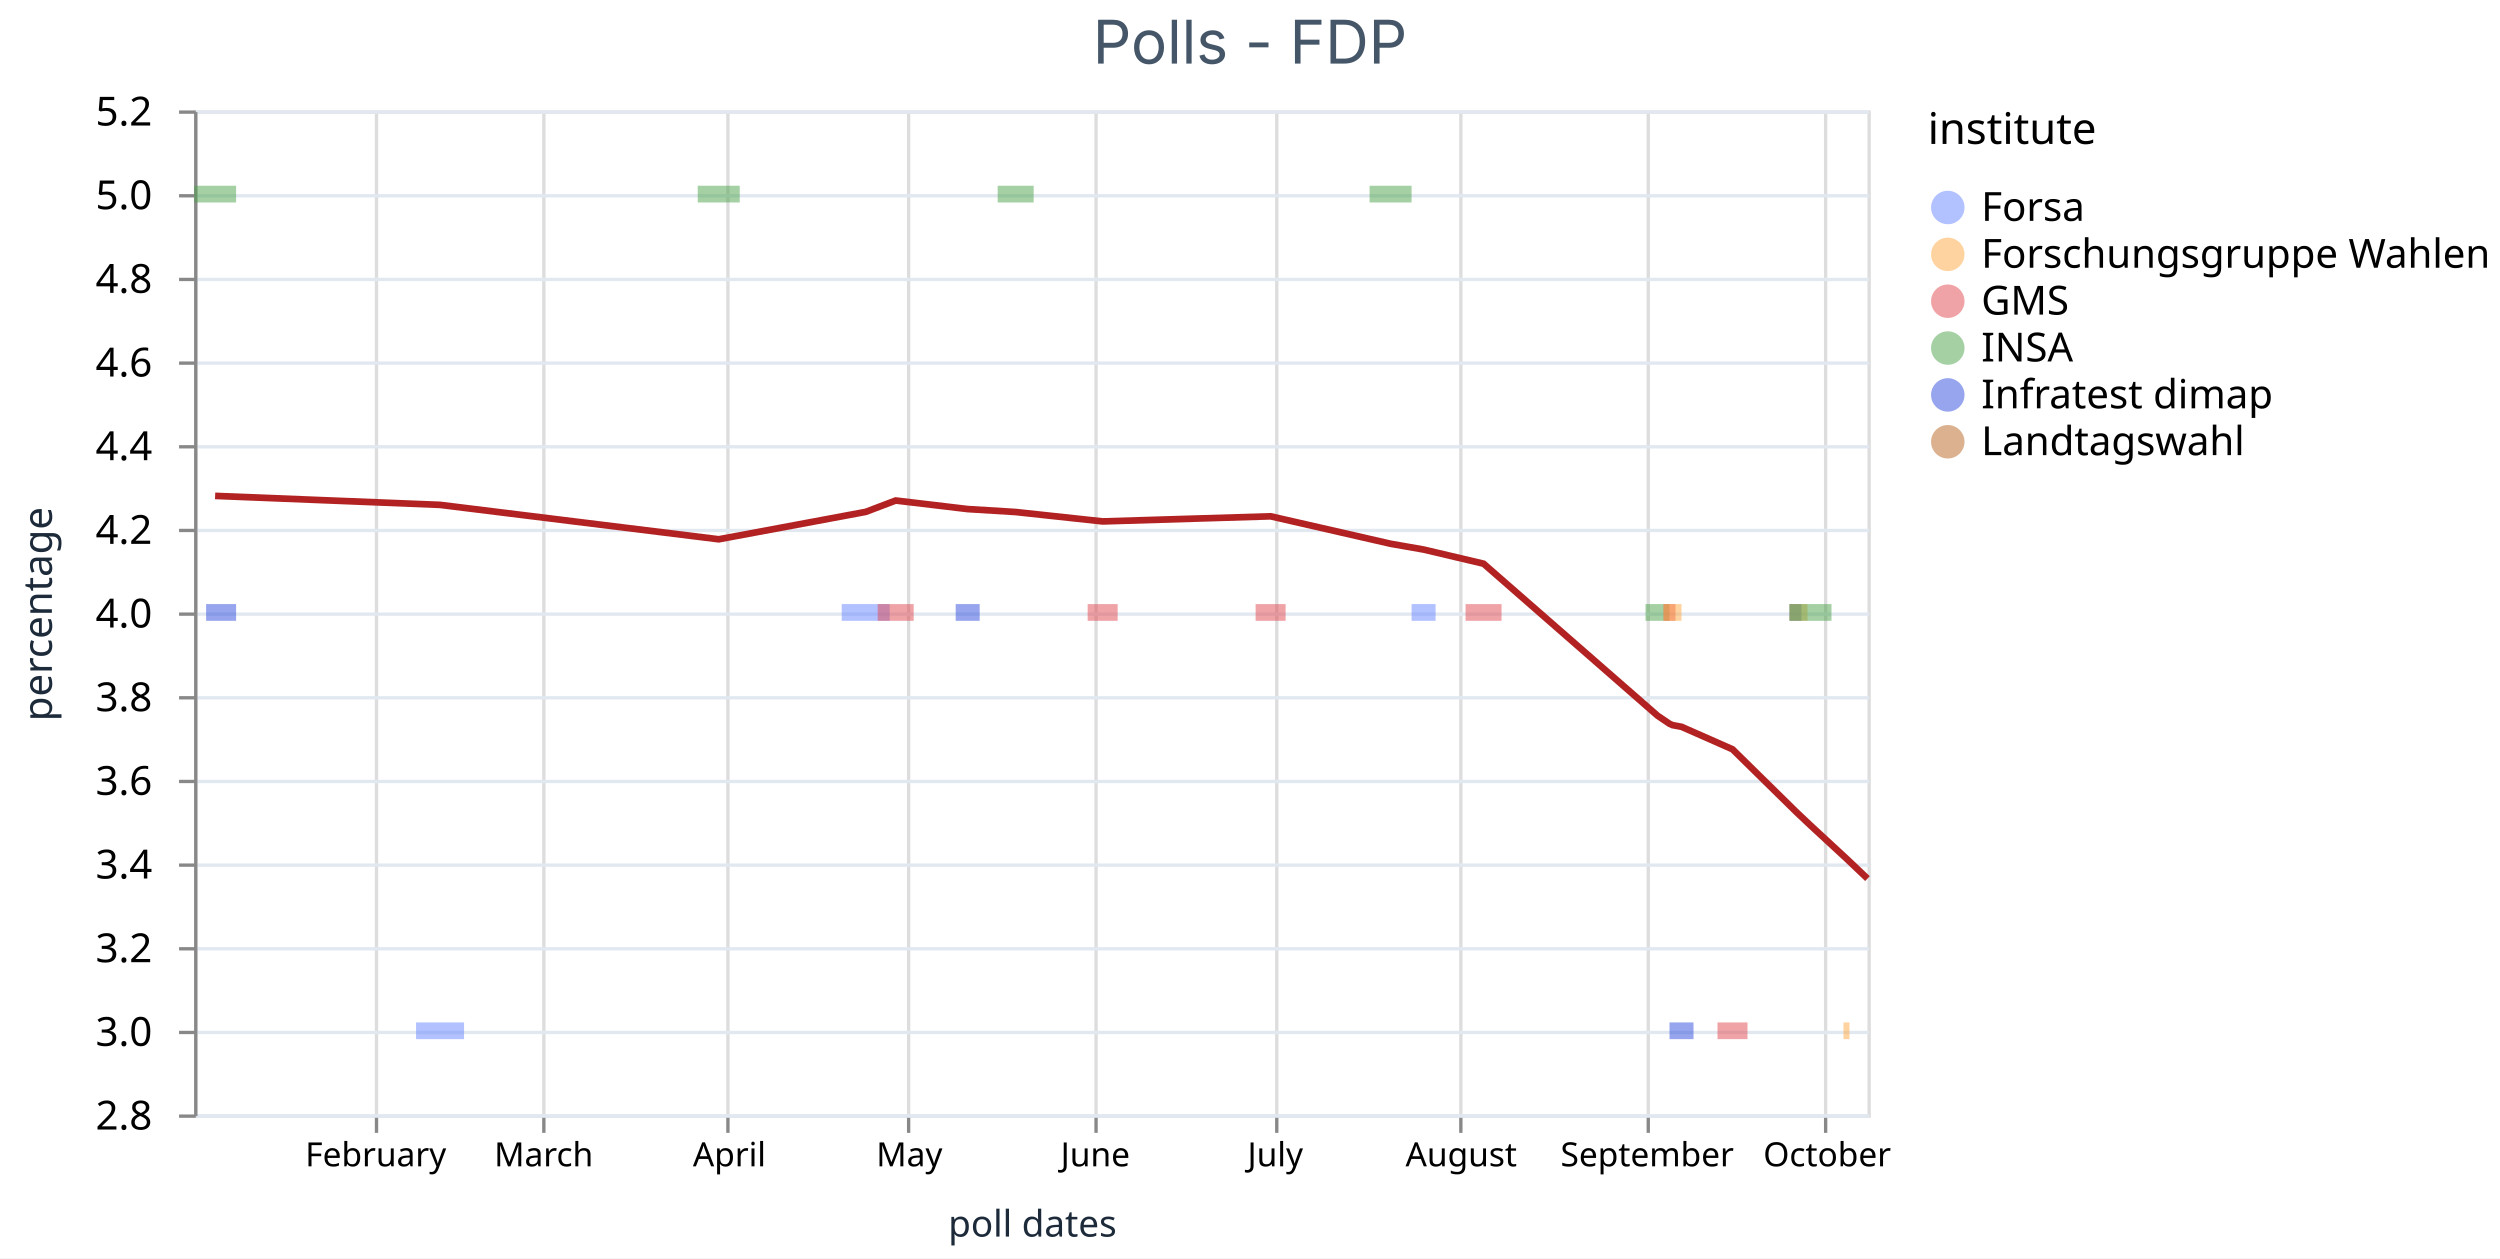
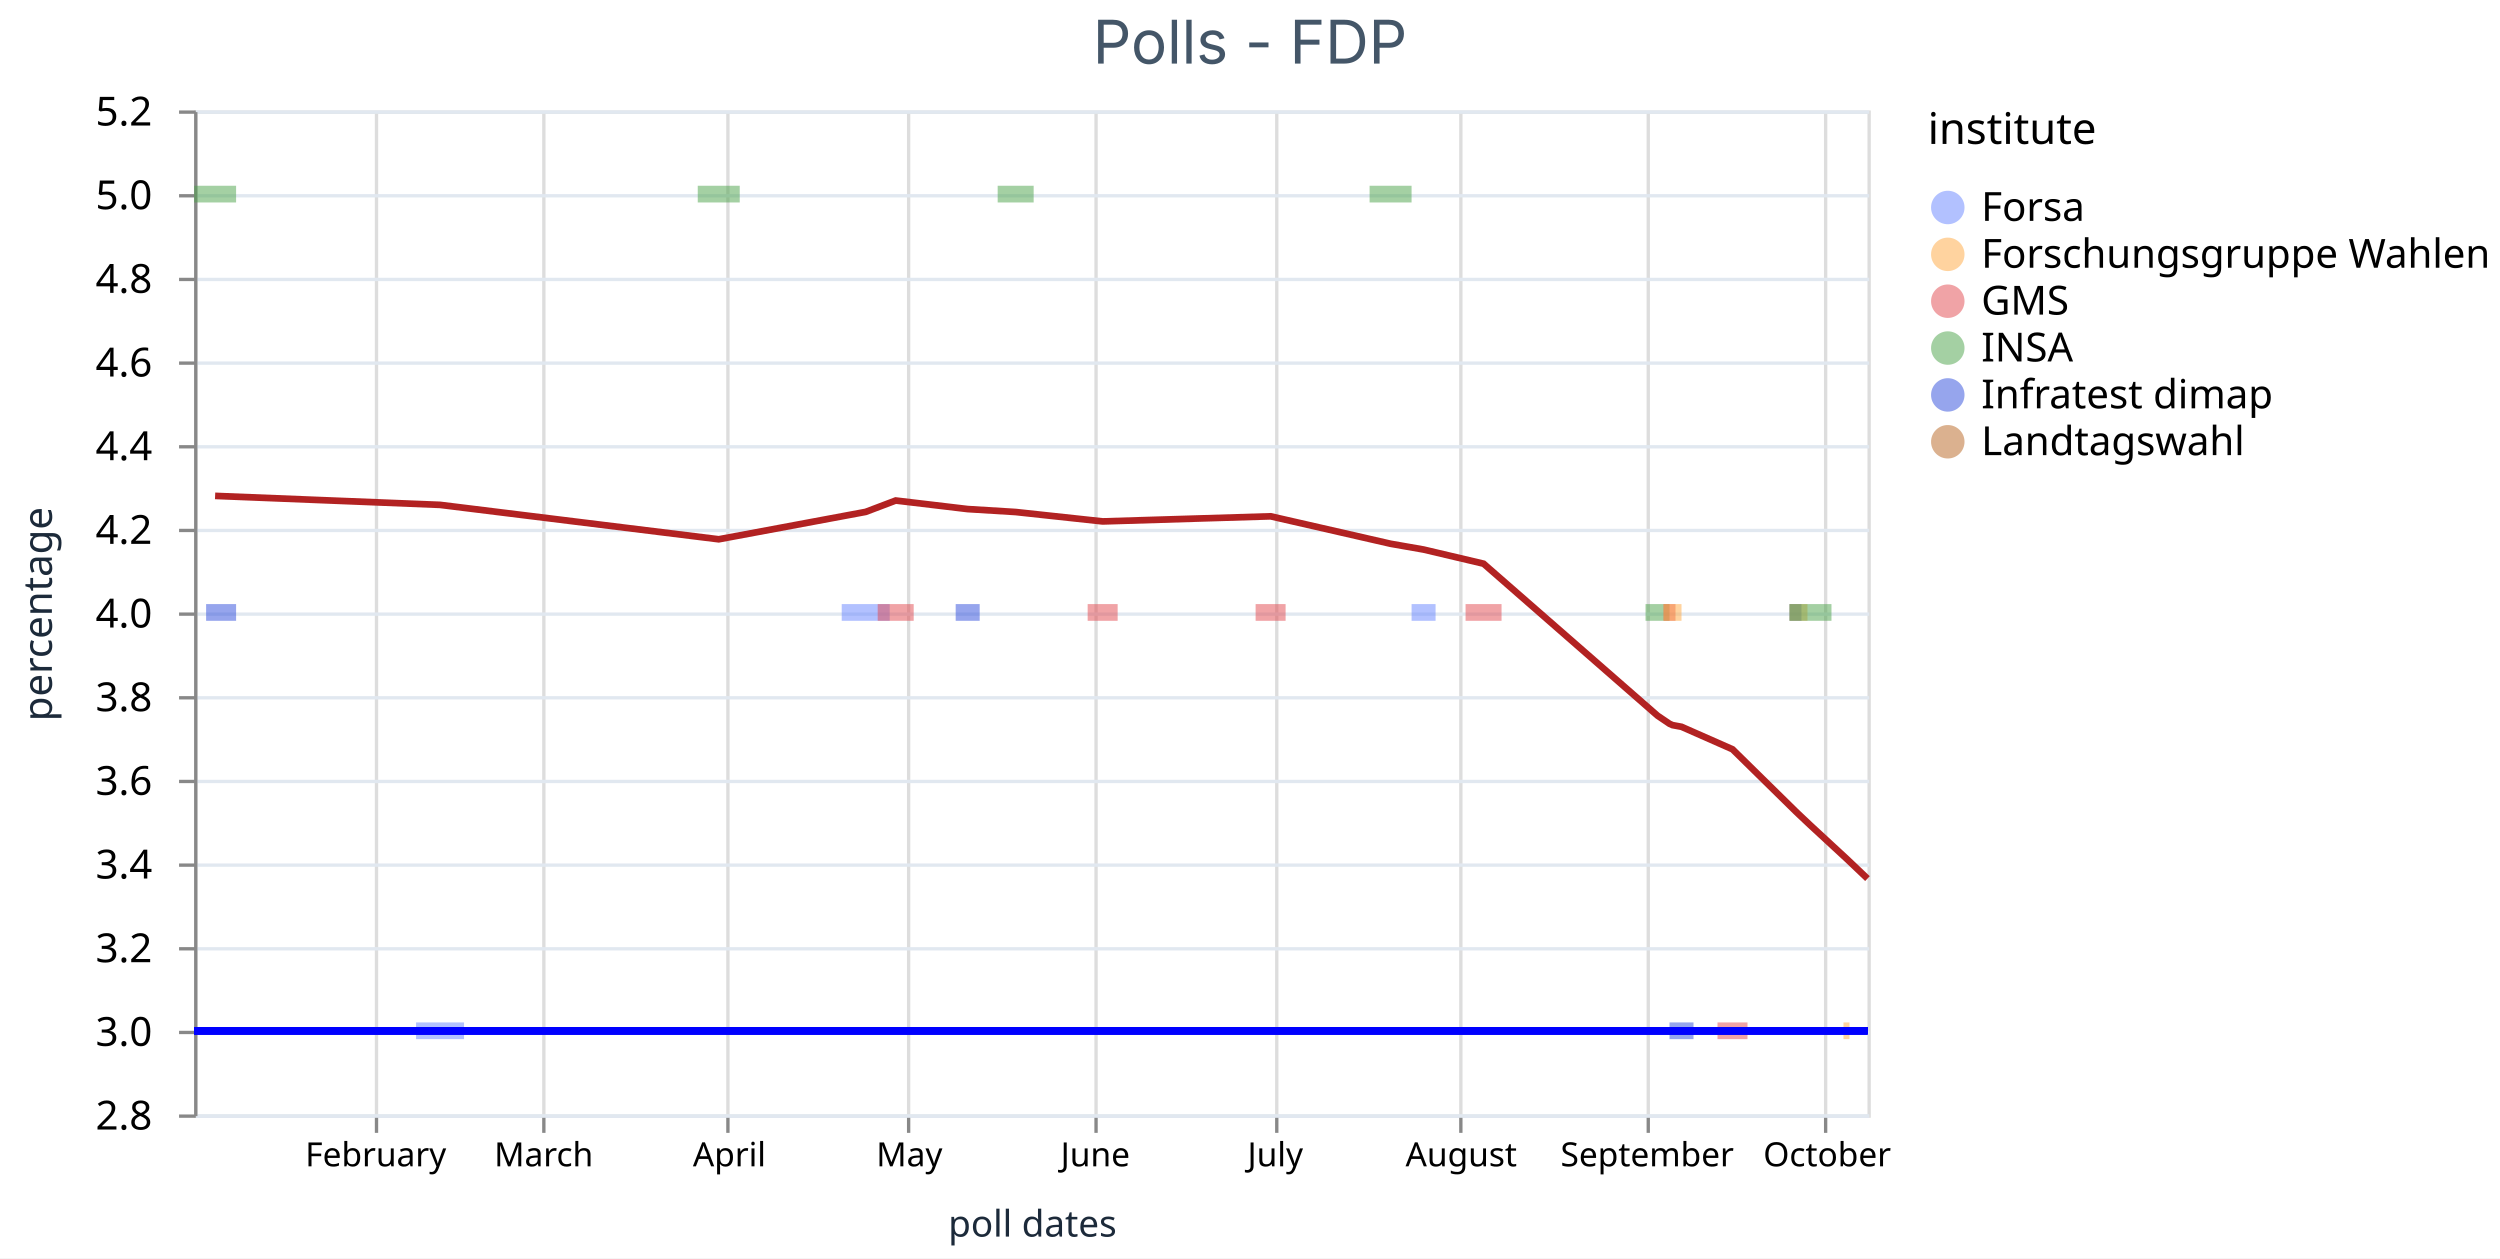
<svg xmlns="http://www.w3.org/2000/svg" version="1.1" class="marks" width="747" height="376" viewBox="0 0 747 376">
  <rect width="747" height="376" fill="#fff" />
  <g fill="none" stroke-miterlimit="10" transform="translate(58,33)">
    <g class="mark-group role-frame root" role="graphics-object" aria-roledescription="group mark container">
      <g transform="translate(0,0)">
        <path class="background" aria-hidden="true" d="M0.5,0.5h500v300h-500Z" stroke="#ddd" />
        <g>
          <g class="mark-group role-axis" aria-hidden="true">
            <g transform="translate(0.5,300.5)">
              <path class="background" aria-hidden="true" d="M0,0h0v0h0Z" pointer-events="none" />
              <g>
                <g class="mark-rule role-axis-grid" pointer-events="none">
                  <line transform="translate(54,-300)" x2="0" y2="300" stroke="#ddd" stroke-width="1" opacity="1" />
                  <line transform="translate(104,-300)" x2="0" y2="300" stroke="#ddd" stroke-width="1" opacity="1" />
                  <line transform="translate(159,-300)" x2="0" y2="300" stroke="#ddd" stroke-width="1" opacity="1" />
                  <line transform="translate(213,-300)" x2="0" y2="300" stroke="#ddd" stroke-width="1" opacity="1" />
                  <line transform="translate(269,-300)" x2="0" y2="300" stroke="#ddd" stroke-width="1" opacity="1" />
                  <line transform="translate(323,-300)" x2="0" y2="300" stroke="#ddd" stroke-width="1" opacity="1" />
                  <line transform="translate(378,-300)" x2="0" y2="300" stroke="#ddd" stroke-width="1" opacity="1" />
                  <line transform="translate(434,-300)" x2="0" y2="300" stroke="#ddd" stroke-width="1" opacity="1" />
                  <line transform="translate(487,-300)" x2="0" y2="300" stroke="#ddd" stroke-width="1" opacity="1" />
                </g>
              </g>
              <path class="foreground" aria-hidden="true" d="" pointer-events="none" display="none" />
            </g>
          </g>
          <g class="mark-group role-axis" aria-hidden="true">
            <g transform="translate(0.5,0.5)">
              <path class="background" aria-hidden="true" d="M0,0h0v0h0Z" pointer-events="none" />
              <g>
                <g class="mark-rule role-axis-grid" pointer-events="none">
                  <line transform="translate(0,300)" x2="500" y2="0" stroke="#e1e8f0" stroke-width="1" opacity="1" />
                  <line transform="translate(0,275)" x2="500" y2="0" stroke="#e1e8f0" stroke-width="1" opacity="1" />
                  <line transform="translate(0,250)" x2="500" y2="0" stroke="#e1e8f0" stroke-width="1" opacity="1" />
                  <line transform="translate(0,225)" x2="500" y2="0" stroke="#e1e8f0" stroke-width="1" opacity="1" />
                  <line transform="translate(0,200)" x2="500" y2="0" stroke="#e1e8f0" stroke-width="1" opacity="1" />
                  <line transform="translate(0,175)" x2="500" y2="0" stroke="#e1e8f0" stroke-width="1" opacity="1" />
                  <line transform="translate(0,150)" x2="500" y2="0" stroke="#e1e8f0" stroke-width="1" opacity="1" />
                  <line transform="translate(0,125)" x2="500" y2="0" stroke="#e1e8f0" stroke-width="1" opacity="1" />
                  <line transform="translate(0,100)" x2="500" y2="0" stroke="#e1e8f0" stroke-width="1" opacity="1" />
                  <line transform="translate(0,75)" x2="500" y2="0" stroke="#e1e8f0" stroke-width="1" opacity="1" />
                  <line transform="translate(0,50)" x2="500" y2="0" stroke="#e1e8f0" stroke-width="1" opacity="1" />
                  <line transform="translate(0,25)" x2="500" y2="0" stroke="#e1e8f0" stroke-width="1" opacity="1" />
                  <line transform="translate(0,0)" x2="500" y2="0" stroke="#e1e8f0" stroke-width="1" opacity="1" />
                </g>
              </g>
              <path class="foreground" aria-hidden="true" d="" pointer-events="none" display="none" />
            </g>
          </g>
-           <g class="mark-group role-axis" role="graphics-symbol" aria-roledescription="axis" aria-label="X-axis titled 'poll dates' for a time scale with values from Monday, 02 January 2023, 12:00:01 AM to Sunday, 08 October 2023, 12:00:01 AM">
+           <g class="mark-group role-axis" role="graphics-symbol" aria-roledescription="axis" aria-label="X-axis titled 'poll dates' for a time scale with values from Monday, 02 January 2023, 12:00:00 AM to Sunday, 08 October 2023, 12:00:00 AM">
            <g transform="translate(0.5,300.5)">
              <path class="background" aria-hidden="true" d="M0,0h0v0h0Z" pointer-events="none" />
              <g>
                <g class="mark-rule role-axis-tick" pointer-events="none">
                  <line transform="translate(54,0)" x2="0" y2="5" stroke="#888" stroke-width="1" opacity="1" />
                  <line transform="translate(104,0)" x2="0" y2="5" stroke="#888" stroke-width="1" opacity="1" />
                  <line transform="translate(159,0)" x2="0" y2="5" stroke="#888" stroke-width="1" opacity="1" />
                  <line transform="translate(213,0)" x2="0" y2="5" stroke="#888" stroke-width="1" opacity="1" />
                  <line transform="translate(269,0)" x2="0" y2="5" stroke="#888" stroke-width="1" opacity="1" />
                  <line transform="translate(323,0)" x2="0" y2="5" stroke="#888" stroke-width="1" opacity="1" />
                  <line transform="translate(378,0)" x2="0" y2="5" stroke="#888" stroke-width="1" opacity="1" />
                  <line transform="translate(434,0)" x2="0" y2="5" stroke="#888" stroke-width="1" opacity="1" />
                  <line transform="translate(487,0)" x2="0" y2="5" stroke="#888" stroke-width="1" opacity="1" />
                </g>
                <g class="mark-text role-axis-label" pointer-events="none">
-                   <text text-anchor="middle" transform="translate(53.77145,15)" font-family="sans-serif" font-size="10px" fill="#000" opacity="1">February</text>
+                   <text text-anchor="middle" transform="translate(53.77147,15)" font-family="sans-serif" font-size="10px" fill="#000" opacity="1">February</text>
                  <text text-anchor="middle" transform="translate(103.9582,15)" font-family="sans-serif" font-size="10px" fill="#000" opacity="1">March</text>
                  <text text-anchor="middle" transform="translate(159.4473,15)" font-family="sans-serif" font-size="10px" fill="#000" opacity="1">April</text>
                  <text text-anchor="middle" transform="translate(213.2188,15)" font-family="sans-serif" font-size="10px" fill="#000" opacity="1">May</text>
                  <text text-anchor="middle" transform="translate(268.7827,15)" font-family="sans-serif" font-size="10px" fill="#000" opacity="1">June</text>
                  <text text-anchor="middle" transform="translate(322.5541,15)" font-family="sans-serif" font-size="10px" fill="#000" opacity="1">July</text>
                  <text text-anchor="middle" transform="translate(378.118,15)" font-family="sans-serif" font-size="10px" fill="#000" opacity="1">August</text>
-                   <text text-anchor="middle" transform="translate(433.6818,15)" font-family="sans-serif" font-size="10px" fill="#000" opacity="1">September</text>
+                   <text text-anchor="middle" transform="translate(433.6819,15)" font-family="sans-serif" font-size="10px" fill="#000" opacity="1">September</text>
                  <text text-anchor="middle" transform="translate(487.4533,15)" font-family="sans-serif" font-size="10px" fill="#000" opacity="1">October</text>
                </g>
                <g class="mark-rule role-axis-domain" pointer-events="none">
                  <line transform="translate(0,0)" x2="500" y2="0" stroke="#e1e8f0" stroke-width="1" opacity="1" />
                </g>
                <g class="mark-text role-axis-title" pointer-events="none">
                  <text text-anchor="middle" transform="translate(250,36)" font-family="sans-serif" font-size="11px" font-weight="400" fill="#1c2a3a" opacity="1">poll dates</text>
                </g>
              </g>
              <path class="foreground" aria-hidden="true" d="" pointer-events="none" display="none" />
            </g>
          </g>
          <g class="mark-group role-axis" role="graphics-symbol" aria-roledescription="axis" aria-label="Y-axis titled 'percentage' for a linear scale with values from 2.8 to 5.2">
            <g transform="translate(0.5,0.5)">
              <path class="background" aria-hidden="true" d="M0,0h0v0h0Z" pointer-events="none" />
              <g>
                <g class="mark-rule role-axis-tick" pointer-events="none">
                  <line transform="translate(0,300)" x2="-5" y2="0" stroke="#888" stroke-width="1" opacity="1" />
                  <line transform="translate(0,275)" x2="-5" y2="0" stroke="#888" stroke-width="1" opacity="1" />
                  <line transform="translate(0,250)" x2="-5" y2="0" stroke="#888" stroke-width="1" opacity="1" />
                  <line transform="translate(0,225)" x2="-5" y2="0" stroke="#888" stroke-width="1" opacity="1" />
                  <line transform="translate(0,200)" x2="-5" y2="0" stroke="#888" stroke-width="1" opacity="1" />
                  <line transform="translate(0,175)" x2="-5" y2="0" stroke="#888" stroke-width="1" opacity="1" />
                  <line transform="translate(0,150)" x2="-5" y2="0" stroke="#888" stroke-width="1" opacity="1" />
                  <line transform="translate(0,125)" x2="-5" y2="0" stroke="#888" stroke-width="1" opacity="1" />
                  <line transform="translate(0,100)" x2="-5" y2="0" stroke="#888" stroke-width="1" opacity="1" />
                  <line transform="translate(0,75)" x2="-5" y2="0" stroke="#888" stroke-width="1" opacity="1" />
                  <line transform="translate(0,50)" x2="-5" y2="0" stroke="#888" stroke-width="1" opacity="1" />
                  <line transform="translate(0,25)" x2="-5" y2="0" stroke="#888" stroke-width="1" opacity="1" />
                  <line transform="translate(0,0)" x2="-5" y2="0" stroke="#888" stroke-width="1" opacity="1" />
                </g>
                <g class="mark-text role-axis-label" pointer-events="none">
                  <text text-anchor="end" transform="translate(-13,304)" font-family="sans-serif" font-size="12px" fill="#000" opacity="1">2.8</text>
                  <text text-anchor="end" transform="translate(-13,279)" font-family="sans-serif" font-size="12px" fill="#000" opacity="1">3.0</text>
                  <text text-anchor="end" transform="translate(-13,254)" font-family="sans-serif" font-size="12px" fill="#000" opacity="1">3.2</text>
                  <text text-anchor="end" transform="translate(-13,229)" font-family="sans-serif" font-size="12px" fill="#000" opacity="1">3.4</text>
                  <text text-anchor="end" transform="translate(-13,204)" font-family="sans-serif" font-size="12px" fill="#000" opacity="1">3.6</text>
                  <text text-anchor="end" transform="translate(-13,179)" font-family="sans-serif" font-size="12px" fill="#000" opacity="1">3.8</text>
                  <text text-anchor="end" transform="translate(-13,154)" font-family="sans-serif" font-size="12px" fill="#000" opacity="1">4.0</text>
                  <text text-anchor="end" transform="translate(-13,129)" font-family="sans-serif" font-size="12px" fill="#000" opacity="1">4.2</text>
                  <text text-anchor="end" transform="translate(-13,104)" font-family="sans-serif" font-size="12px" fill="#000" opacity="1">4.4</text>
                  <text text-anchor="end" transform="translate(-13,79)" font-family="sans-serif" font-size="12px" fill="#000" opacity="1">4.6</text>
                  <text text-anchor="end" transform="translate(-13,54)" font-family="sans-serif" font-size="12px" fill="#000" opacity="1">4.8</text>
                  <text text-anchor="end" transform="translate(-13,29)" font-family="sans-serif" font-size="12px" fill="#000" opacity="1">5.0</text>
                  <text text-anchor="end" transform="translate(-13,4)" font-family="sans-serif" font-size="12px" fill="#000" opacity="1">5.2</text>
                </g>
                <g class="mark-rule role-axis-domain" pointer-events="none">
                  <line transform="translate(0,300)" x2="0" y2="-300" stroke="#888" stroke-width="1" opacity="1" />
                </g>
                <g class="mark-text role-axis-title" pointer-events="none">
                  <text text-anchor="middle" transform="translate(-40,150) rotate(-90) translate(0,-3)" font-family="sans-serif" font-size="12px" font-weight="400" fill="#1c2a3a" opacity="1">percentage</text>
                </g>
              </g>
              <path class="foreground" aria-hidden="true" d="" pointer-events="none" display="none" />
            </g>
          </g>
          <g class="mark-rect role-mark layer_0_marks" role="graphics-object" aria-roledescription="rect mark container">
            <path aria-label="poll dates: Jan 02, 2023; percentage: 5; end_date: Jan 09, 2023; institute: INSA" role="graphics-symbol" aria-roledescription="bar" d="M0,22.5h12.547v5h-12.547Z" fill="#4aa148" opacity="0.5" />
            <path aria-label="poll dates: Jan 04, 2023; percentage: 4; end_date: Jan 09, 2023; institute: Infratest dimap" role="graphics-symbol" aria-roledescription="bar" d="M3.585,147.5h8.962v5h-8.962Z" fill="#2d4cdb" opacity="0.5" />
            <path aria-label="poll dates: Feb 08, 2023; percentage: 3; end_date: Feb 16, 2023; institute: Forsa" role="graphics-symbol" aria-roledescription="bar" d="M66.318,272.5h14.339v5h-14.339Z" fill="#6583ff" opacity="0.5" />
            <path aria-label="poll dates: Mar 27, 2023; percentage: 5; end_date: Apr 03, 2023; institute: INSA" role="graphics-symbol" aria-roledescription="bar" d="M150.485,22.5h12.547v5h-12.547Z" fill="#4aa148" opacity="0.5" />
            <path aria-label="poll dates: Apr 20, 2023; percentage: 4; end_date: Apr 28, 2023; institute: Forsa" role="graphics-symbol" aria-roledescription="bar" d="M193.503,147.5h14.339v5h-14.339Z" fill="#6583ff" opacity="0.5" />
            <path aria-label="poll dates: Apr 26, 2023; percentage: 4; end_date: May 02, 2023; institute: GMS" role="graphics-symbol" aria-roledescription="bar" d="M204.257,147.5h10.754v5h-10.754Z" fill="#e2474d" opacity="0.5" />
            <path aria-label="poll dates: May 09, 2023; percentage: 4; end_date: May 13, 2023; institute: Infratest dimap" role="graphics-symbol" aria-roledescription="bar" d="M227.558,147.5h7.17v5h-7.17Z" fill="#2d4cdb" opacity="0.5" />
            <path aria-label="poll dates: May 16, 2023; percentage: 5; end_date: May 22, 2023; institute: INSA" role="graphics-symbol" aria-roledescription="bar" d="M240.105,22.5h10.754v5h-10.754Z" fill="#4aa148" opacity="0.5" />
            <path aria-label="poll dates: May 31, 2023; percentage: 4; end_date: Jun 05, 2023; institute: GMS" role="graphics-symbol" aria-roledescription="bar" d="M266.99,147.5h8.962v5h-8.962Z" fill="#e2474d" opacity="0.5" />
            <path aria-label="poll dates: Jun 28, 2023; percentage: 4; end_date: Jul 03, 2023; institute: GMS" role="graphics-symbol" aria-roledescription="bar" d="M317.177,147.5h8.962v5h-8.962Z" fill="#e2474d" opacity="0.5" />
            <path aria-label="poll dates: Jul 17, 2023; percentage: 5; end_date: Jul 24, 2023; institute: INSA" role="graphics-symbol" aria-roledescription="bar" d="M351.232,22.5h12.547v5h-12.547Z" fill="#4aa148" opacity="0.5" />
            <path aria-label="poll dates: Jul 24, 2023; percentage: 4; end_date: Jul 28, 2023; institute: Forsa" role="graphics-symbol" aria-roledescription="bar" d="M363.779,147.5h7.17v5h-7.17Z" fill="#6583ff" opacity="0.5" />
            <path aria-label="poll dates: Aug 02, 2023; percentage: 4; end_date: Aug 08, 2023; institute: GMS" role="graphics-symbol" aria-roledescription="bar" d="M379.91,147.5h10.754v5h-10.754Z" fill="#e2474d" opacity="0.5" />
            <path aria-label="poll dates: Sep 01, 2023; percentage: 4; end_date: Sep 05, 2023; institute: INSA" role="graphics-symbol" aria-roledescription="bar" d="M433.682,147.5h7.17v5h-7.17Z" fill="#4aa148" opacity="0.5" />
            <path aria-label="poll dates: Sep 04, 2023; percentage: 4; end_date: Sep 06, 2023; institute: GMS" role="graphics-symbol" aria-roledescription="bar" d="M439.059,147.5h3.585v5h-3.585Z" fill="#e2474d" opacity="0.5" />
            <path aria-label="poll dates: Sep 04, 2023; percentage: 4; end_date: Sep 07, 2023; institute: Forschungsgruppe Wahlen" role="graphics-symbol" aria-roledescription="bar" d="M439.059,147.5h5.377v5h-5.377Z" fill="#ffa83f" opacity="0.5" />
            <path aria-label="poll dates: Sep 05, 2023; percentage: 3; end_date: Sep 09, 2023; institute: Infratest dimap" role="graphics-symbol" aria-roledescription="bar" d="M440.851,272.5h7.17v5h-7.17Z" fill="#2d4cdb" opacity="0.5" />
            <path aria-label="poll dates: Sep 13, 2023; percentage: 3; end_date: Sep 18, 2023; institute: GMS" role="graphics-symbol" aria-roledescription="bar" d="M455.19,272.5h8.962v5h-8.962Z" fill="#e2474d" opacity="0.5" />
            <path aria-label="poll dates: Sep 25, 2023; percentage: 4; end_date: Sep 27, 2023; institute: Infratest dimap" role="graphics-symbol" aria-roledescription="bar" d="M476.699,147.5h3.585v5h-3.585Z" fill="#2d4cdb" opacity="0.5" />
            <path aria-label="poll dates: Sep 25, 2023; percentage: 4; end_date: Sep 28, 2023; institute: Forschungsgruppe Wahlen" role="graphics-symbol" aria-roledescription="bar" d="M476.699,147.5h5.377v5h-5.377Z" fill="#ffa83f" opacity="0.5" />
            <path aria-label="poll dates: Sep 25, 2023; percentage: 4; end_date: Oct 02, 2023; institute: INSA" role="graphics-symbol" aria-roledescription="bar" d="M476.699,147.5h12.547v5h-12.547Z" fill="#4aa148" opacity="0.5" />
            <path aria-label="poll dates: Oct 04, 2023; percentage: 3; end_date: Oct 05, 2023; institute: Forschungsgruppe Wahlen" role="graphics-symbol" aria-roledescription="bar" d="M492.83,272.5h1.792v5h-1.792Z" fill="#ffa83f" opacity="0.5" />
            <path aria-label="poll dates: Oct 08, 2023; percentage: 3; end_date: Oct 08, 2023; institute: Landtagswahl" role="graphics-symbol" aria-roledescription="bar" d="M500,272.5h0v5h0Z" fill="#b7641f" opacity="0.5" />
          </g>
          <g class="mark-rect role-mark layer_1_marks" role="graphics-object" aria-roledescription="rect mark container">
            <path aria-label="poll dates: Jan 05, 2023; percentage: 5; end_date: Jan 09, 2023; institute: INSA" role="graphics-symbol" aria-roledescription="bar" d="M6.273,22.5h6.273v5h-6.273Z" fill="#4aa148" opacity="0" />
            <path aria-label="poll dates: Jan 06, 2023; percentage: 4; end_date: Jan 09, 2023; institute: Infratest dimap" role="graphics-symbol" aria-roledescription="bar" d="M8.066,147.5h4.481v5h-4.481Z" fill="#2d4cdb" opacity="0" />
            <path aria-label="poll dates: Feb 12, 2023; percentage: 3; end_date: Feb 16, 2023; institute: Forsa" role="graphics-symbol" aria-roledescription="bar" d="M73.488,272.5h7.17v5h-7.17Z" fill="#6583ff" opacity="0" />
            <path aria-label="poll dates: Mar 30, 2023; percentage: 5; end_date: Apr 03, 2023; institute: INSA" role="graphics-symbol" aria-roledescription="bar" d="M156.759,22.5h6.273v5h-6.273Z" fill="#4aa148" opacity="0" />
            <path aria-label="poll dates: Apr 24, 2023; percentage: 4; end_date: Apr 28, 2023; institute: Forsa" role="graphics-symbol" aria-roledescription="bar" d="M200.672,147.5h7.17v5h-7.17Z" fill="#6583ff" opacity="0" />
            <path aria-label="poll dates: Apr 29, 2023; percentage: 4; end_date: May 02, 2023; institute: GMS" role="graphics-symbol" aria-roledescription="bar" d="M209.634,147.5h5.377v5h-5.377Z" fill="#e2474d" opacity="0" />
            <path aria-label="poll dates: May 11, 2023; percentage: 4; end_date: May 13, 2023; institute: Infratest dimap" role="graphics-symbol" aria-roledescription="bar" d="M231.143,147.5h3.585v5h-3.585Z" fill="#2d4cdb" opacity="0" />
            <path aria-label="poll dates: May 19, 2023; percentage: 5; end_date: May 22, 2023; institute: INSA" role="graphics-symbol" aria-roledescription="bar" d="M245.482,22.5h5.377v5h-5.377Z" fill="#4aa148" opacity="0" />
            <path aria-label="poll dates: Jun 02, 2023; percentage: 4; end_date: Jun 05, 2023; institute: GMS" role="graphics-symbol" aria-roledescription="bar" d="M271.471,147.5h4.481v5h-4.481Z" fill="#e2474d" opacity="0" />
            <path aria-label="poll dates: Jun 30, 2023; percentage: 4; end_date: Jul 03, 2023; institute: GMS" role="graphics-symbol" aria-roledescription="bar" d="M321.658,147.5h4.481v5h-4.481Z" fill="#e2474d" opacity="0" />
            <path aria-label="poll dates: Jul 20, 2023; percentage: 5; end_date: Jul 24, 2023; institute: INSA" role="graphics-symbol" aria-roledescription="bar" d="M357.506,22.5h6.273v5h-6.273Z" fill="#4aa148" opacity="0" />
            <path aria-label="poll dates: Jul 26, 2023; percentage: 4; end_date: Jul 28, 2023; institute: Forsa" role="graphics-symbol" aria-roledescription="bar" d="M367.364,147.5h3.585v5h-3.585Z" fill="#6583ff" opacity="0" />
            <path aria-label="poll dates: Aug 05, 2023; percentage: 4; end_date: Aug 08, 2023; institute: GMS" role="graphics-symbol" aria-roledescription="bar" d="M385.288,147.5h5.377v5h-5.377Z" fill="#e2474d" opacity="0" />
            <path aria-label="poll dates: Sep 03, 2023; percentage: 4; end_date: Sep 05, 2023; institute: INSA" role="graphics-symbol" aria-roledescription="bar" d="M437.267,147.5h3.585v5h-3.585Z" fill="#4aa148" opacity="0" />
            <path aria-label="poll dates: Sep 05, 2023; percentage: 4; end_date: Sep 06, 2023; institute: GMS" role="graphics-symbol" aria-roledescription="bar" d="M440.851,147.5h1.792v5h-1.792Z" fill="#e2474d" opacity="0" />
            <path aria-label="poll dates: Sep 05, 2023; percentage: 4; end_date: Sep 07, 2023; institute: Forschungsgruppe Wahlen" role="graphics-symbol" aria-roledescription="bar" d="M441.748,147.5h2.689v5h-2.689Z" fill="#ffa83f" opacity="0" />
            <path aria-label="poll dates: Sep 07, 2023; percentage: 3; end_date: Sep 09, 2023; institute: Infratest dimap" role="graphics-symbol" aria-roledescription="bar" d="M444.436,272.5h3.585v5h-3.585Z" fill="#2d4cdb" opacity="0" />
            <path aria-label="poll dates: Sep 15, 2023; percentage: 3; end_date: Sep 18, 2023; institute: GMS" role="graphics-symbol" aria-roledescription="bar" d="M459.671,272.5h4.481v5h-4.481Z" fill="#e2474d" opacity="0" />
            <path aria-label="poll dates: Sep 26, 2023; percentage: 4; end_date: Sep 27, 2023; institute: Infratest dimap" role="graphics-symbol" aria-roledescription="bar" d="M478.491,147.5h1.792v5h-1.792Z" fill="#2d4cdb" opacity="0" />
            <path aria-label="poll dates: Sep 26, 2023; percentage: 4; end_date: Sep 28, 2023; institute: Forschungsgruppe Wahlen" role="graphics-symbol" aria-roledescription="bar" d="M479.388,147.5h2.689v5h-2.689Z" fill="#ffa83f" opacity="0" />
            <path aria-label="poll dates: Sep 28, 2023; percentage: 4; end_date: Oct 02, 2023; institute: INSA" role="graphics-symbol" aria-roledescription="bar" d="M482.972,147.5h6.273v5h-6.273Z" fill="#4aa148" opacity="0" />
            <path aria-label="poll dates: Oct 04, 2023; percentage: 3; end_date: Oct 05, 2023; institute: Forschungsgruppe Wahlen" role="graphics-symbol" aria-roledescription="bar" d="M493.727,272.5h0.896v5h-0.896Z" fill="#ffa83f" opacity="0" />
            <path aria-label="poll dates: Oct 08, 2023; percentage: 3; end_date: Oct 08, 2023; institute: Landtagswahl" role="graphics-symbol" aria-roledescription="bar" d="M500,272.5h0v5h0Z" fill="#b7641f" opacity="0" />
          </g>
-           <g class="mark-line role-mark layer_2_marks" role="graphics-object" aria-roledescription="line mark container">
+           <g class="mark-rule role-mark layer_2_marks" role="graphics-symbol" aria-roledescription="rule mark container">
+             <line transform="translate(500,275)" x2="-500" y2="0" stroke="blue" stroke-width="2" />
+             <line transform="translate(500,275)" x2="-500" y2="0" stroke="blue" stroke-width="2" />
+             <line transform="translate(500,275)" x2="-500" y2="0" stroke="blue" stroke-width="2" />
+             <line transform="translate(500,275)" x2="-500" y2="0" stroke="blue" stroke-width="2" />
+             <line transform="translate(500,275)" x2="-500" y2="0" stroke="blue" stroke-width="2" />
+             <line transform="translate(500,275)" x2="-500" y2="0" stroke="blue" stroke-width="2" />
+             <line transform="translate(500,275)" x2="-500" y2="0" stroke="blue" stroke-width="2" />
+             <line transform="translate(500,275)" x2="-500" y2="0" stroke="blue" stroke-width="2" />
+             <line transform="translate(500,275)" x2="-500" y2="0" stroke="blue" stroke-width="2" />
+             <line transform="translate(500,275)" x2="-500" y2="0" stroke="blue" stroke-width="2" />
+             <line transform="translate(500,275)" x2="-500" y2="0" stroke="blue" stroke-width="2" />
+             <line transform="translate(500,275)" x2="-500" y2="0" stroke="blue" stroke-width="2" />
+             <line transform="translate(500,275)" x2="-500" y2="0" stroke="blue" stroke-width="2" />
+             <line transform="translate(500,275)" x2="-500" y2="0" stroke="blue" stroke-width="2" />
+             <line transform="translate(500,275)" x2="-500" y2="0" stroke="blue" stroke-width="2" />
+             <line transform="translate(500,275)" x2="-500" y2="0" stroke="blue" stroke-width="2" />
+             <line transform="translate(500,275)" x2="-500" y2="0" stroke="blue" stroke-width="2" />
+             <line transform="translate(500,275)" x2="-500" y2="0" stroke="blue" stroke-width="2" />
+             <line transform="translate(500,275)" x2="-500" y2="0" stroke="blue" stroke-width="2" />
+             <line transform="translate(500,275)" x2="-500" y2="0" stroke="blue" stroke-width="2" />
+             <line transform="translate(500,275)" x2="-500" y2="0" stroke="blue" stroke-width="2" />
+             <line transform="translate(500,275)" x2="-500" y2="0" stroke="blue" stroke-width="2" />
+             <line transform="translate(500,275)" x2="-500" y2="0" stroke="blue" stroke-width="2" />
+           </g>
+           <g class="mark-line role-mark layer_3_marks" role="graphics-object" aria-roledescription="line mark container">
            <path aria-label="poll dates: Jan 05, 2023; percentage: 4.27867668983" role="graphics-symbol" aria-roledescription="line mark" d="M6.273,115.165L8.066,115.243L73.488,117.856L156.759,128.139L200.672,119.951L209.634,116.556L231.143,119.111L245.482,119.991L271.471,122.798L321.658,121.274L357.506,129.476L367.364,131.205L385.288,135.433L437.267,180.838L440.851,183.262L441.748,183.665L444.436,184.166L459.671,190.886L478.491,209.385L479.388,210.244L482.972,213.625L493.727,223.559L500,229.524" stroke="firebrick" stroke-width="2" />
          </g>
          <g class="mark-group role-legend" role="graphics-symbol" aria-roledescription="legend" aria-label="Symbol legend titled 'institute' for fill color with 6 values: Forsa, Forschungsgruppe Wahlen, GMS, INSA, Infratest dimap, Landtagswahl">
            <g transform="translate(518,0)">
              <path class="background" aria-hidden="true" d="M0,0h166v105h-166Z" pointer-events="none" />
              <g>
                <g class="mark-group role-legend-entry">
                  <g transform="translate(0,23)">
                    <path class="background" aria-hidden="true" d="M0,0h0v0h0Z" pointer-events="none" />
                    <g>
                      <g class="mark-group role-scope" role="graphics-object" aria-roledescription="group mark container">
                        <g transform="translate(0,0)">
                          <path class="background" aria-hidden="true" d="M0,0h166v12h-166Z" pointer-events="none" opacity="1" />
                          <g>
                            <g class="mark-symbol role-legend-symbol" pointer-events="none">
                              <path transform="translate(6,6)" d="M5,0A5,5,0,1,1,-5,0A5,5,0,1,1,5,0" fill="#6583ff" stroke-width="1.5" opacity="0.5" />
                            </g>
                            <g class="mark-text role-legend-label" pointer-events="none">
                              <text text-anchor="start" transform="translate(16,10)" font-family="sans-serif" font-size="12px" fill="#000" opacity="1">Forsa</text>
                            </g>
                          </g>
                          <path class="foreground" aria-hidden="true" d="" pointer-events="none" display="none" />
                        </g>
                        <g transform="translate(0,14)">
                          <path class="background" aria-hidden="true" d="M0,0h166v12h-166Z" pointer-events="none" opacity="1" />
                          <g>
                            <g class="mark-symbol role-legend-symbol" pointer-events="none">
                              <path transform="translate(6,6)" d="M5,0A5,5,0,1,1,-5,0A5,5,0,1,1,5,0" fill="#ffa83f" stroke-width="1.5" opacity="0.5" />
                            </g>
                            <g class="mark-text role-legend-label" pointer-events="none">
                              <text text-anchor="start" transform="translate(16,10)" font-family="sans-serif" font-size="12px" fill="#000" opacity="1">Forschungsgruppe Wahlen</text>
                            </g>
                          </g>
                          <path class="foreground" aria-hidden="true" d="" pointer-events="none" display="none" />
                        </g>
                        <g transform="translate(0,28)">
                          <path class="background" aria-hidden="true" d="M0,0h166v12h-166Z" pointer-events="none" opacity="1" />
                          <g>
                            <g class="mark-symbol role-legend-symbol" pointer-events="none">
                              <path transform="translate(6,6)" d="M5,0A5,5,0,1,1,-5,0A5,5,0,1,1,5,0" fill="#e2474d" stroke-width="1.5" opacity="0.5" />
                            </g>
                            <g class="mark-text role-legend-label" pointer-events="none">
                              <text text-anchor="start" transform="translate(16,10)" font-family="sans-serif" font-size="12px" fill="#000" opacity="1">GMS</text>
                            </g>
                          </g>
                          <path class="foreground" aria-hidden="true" d="" pointer-events="none" display="none" />
                        </g>
                        <g transform="translate(0,42)">
                          <path class="background" aria-hidden="true" d="M0,0h166v12h-166Z" pointer-events="none" opacity="1" />
                          <g>
                            <g class="mark-symbol role-legend-symbol" pointer-events="none">
                              <path transform="translate(6,6)" d="M5,0A5,5,0,1,1,-5,0A5,5,0,1,1,5,0" fill="#4aa148" stroke-width="1.5" opacity="0.5" />
                            </g>
                            <g class="mark-text role-legend-label" pointer-events="none">
                              <text text-anchor="start" transform="translate(16,10)" font-family="sans-serif" font-size="12px" fill="#000" opacity="1">INSA</text>
                            </g>
                          </g>
                          <path class="foreground" aria-hidden="true" d="" pointer-events="none" display="none" />
                        </g>
                        <g transform="translate(0,56)">
                          <path class="background" aria-hidden="true" d="M0,0h166v12h-166Z" pointer-events="none" opacity="1" />
                          <g>
                            <g class="mark-symbol role-legend-symbol" pointer-events="none">
                              <path transform="translate(6,6)" d="M5,0A5,5,0,1,1,-5,0A5,5,0,1,1,5,0" fill="#2d4cdb" stroke-width="1.5" opacity="0.5" />
                            </g>
                            <g class="mark-text role-legend-label" pointer-events="none">
                              <text text-anchor="start" transform="translate(16,10)" font-family="sans-serif" font-size="12px" fill="#000" opacity="1">Infratest dimap</text>
                            </g>
                          </g>
                          <path class="foreground" aria-hidden="true" d="" pointer-events="none" display="none" />
                        </g>
                        <g transform="translate(0,70)">
                          <path class="background" aria-hidden="true" d="M0,0h166v12h-166Z" pointer-events="none" opacity="1" />
                          <g>
                            <g class="mark-symbol role-legend-symbol" pointer-events="none">
                              <path transform="translate(6,6)" d="M5,0A5,5,0,1,1,-5,0A5,5,0,1,1,5,0" fill="#b7641f" stroke-width="1.5" opacity="0.5" />
                            </g>
                            <g class="mark-text role-legend-label" pointer-events="none">
                              <text text-anchor="start" transform="translate(16,10)" font-family="sans-serif" font-size="12px" fill="#000" opacity="1">Landtagswahl</text>
                            </g>
                          </g>
                          <path class="foreground" aria-hidden="true" d="" pointer-events="none" display="none" />
                        </g>
                      </g>
                    </g>
                    <path class="foreground" aria-hidden="true" d="" pointer-events="none" display="none" />
                  </g>
                </g>
                <g class="mark-text role-legend-title" pointer-events="none">
                  <text text-anchor="start" transform="translate(0,10)" font-family="sans-serif" font-size="13px" font-weight="400" fill="#000" opacity="1">institute</text>
                </g>
              </g>
              <path class="foreground" aria-hidden="true" d="" pointer-events="none" display="none" />
            </g>
          </g>
          <g class="mark-group role-title">
            <g transform="translate(315.5,-28)">
              <path class="background" aria-hidden="true" d="M0,0h0v0h0Z" pointer-events="none" />
              <g>
                <g class="mark-text role-title-text" role="graphics-symbol" aria-roledescription="title" aria-label="Title text 'Polls - FDP'" pointer-events="none">
                  <text text-anchor="middle" transform="translate(0,14)" font-family="Inter" font-size="18px" font-weight="400" fill="#445668" opacity="1">Polls - FDP</text>
                </g>
              </g>
              <path class="foreground" aria-hidden="true" d="" pointer-events="none" display="none" />
            </g>
          </g>
        </g>
        <path class="foreground" aria-hidden="true" d="" display="none" />
      </g>
    </g>
  </g>
</svg>
